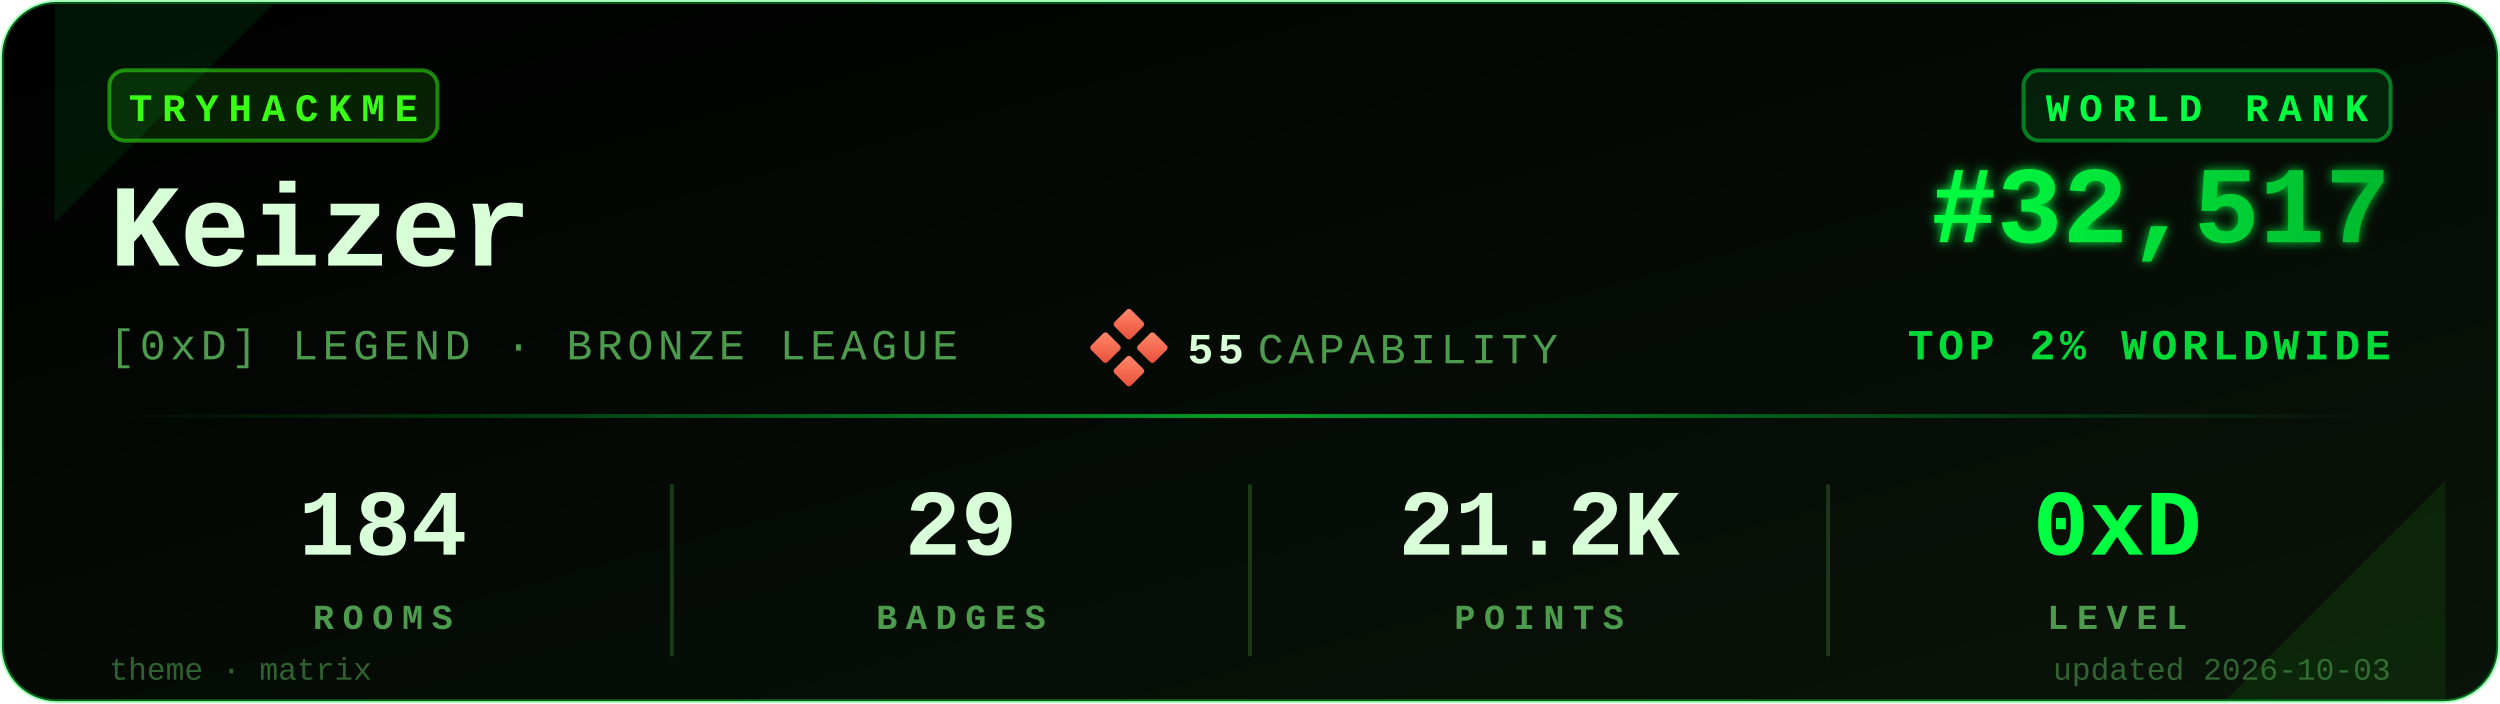
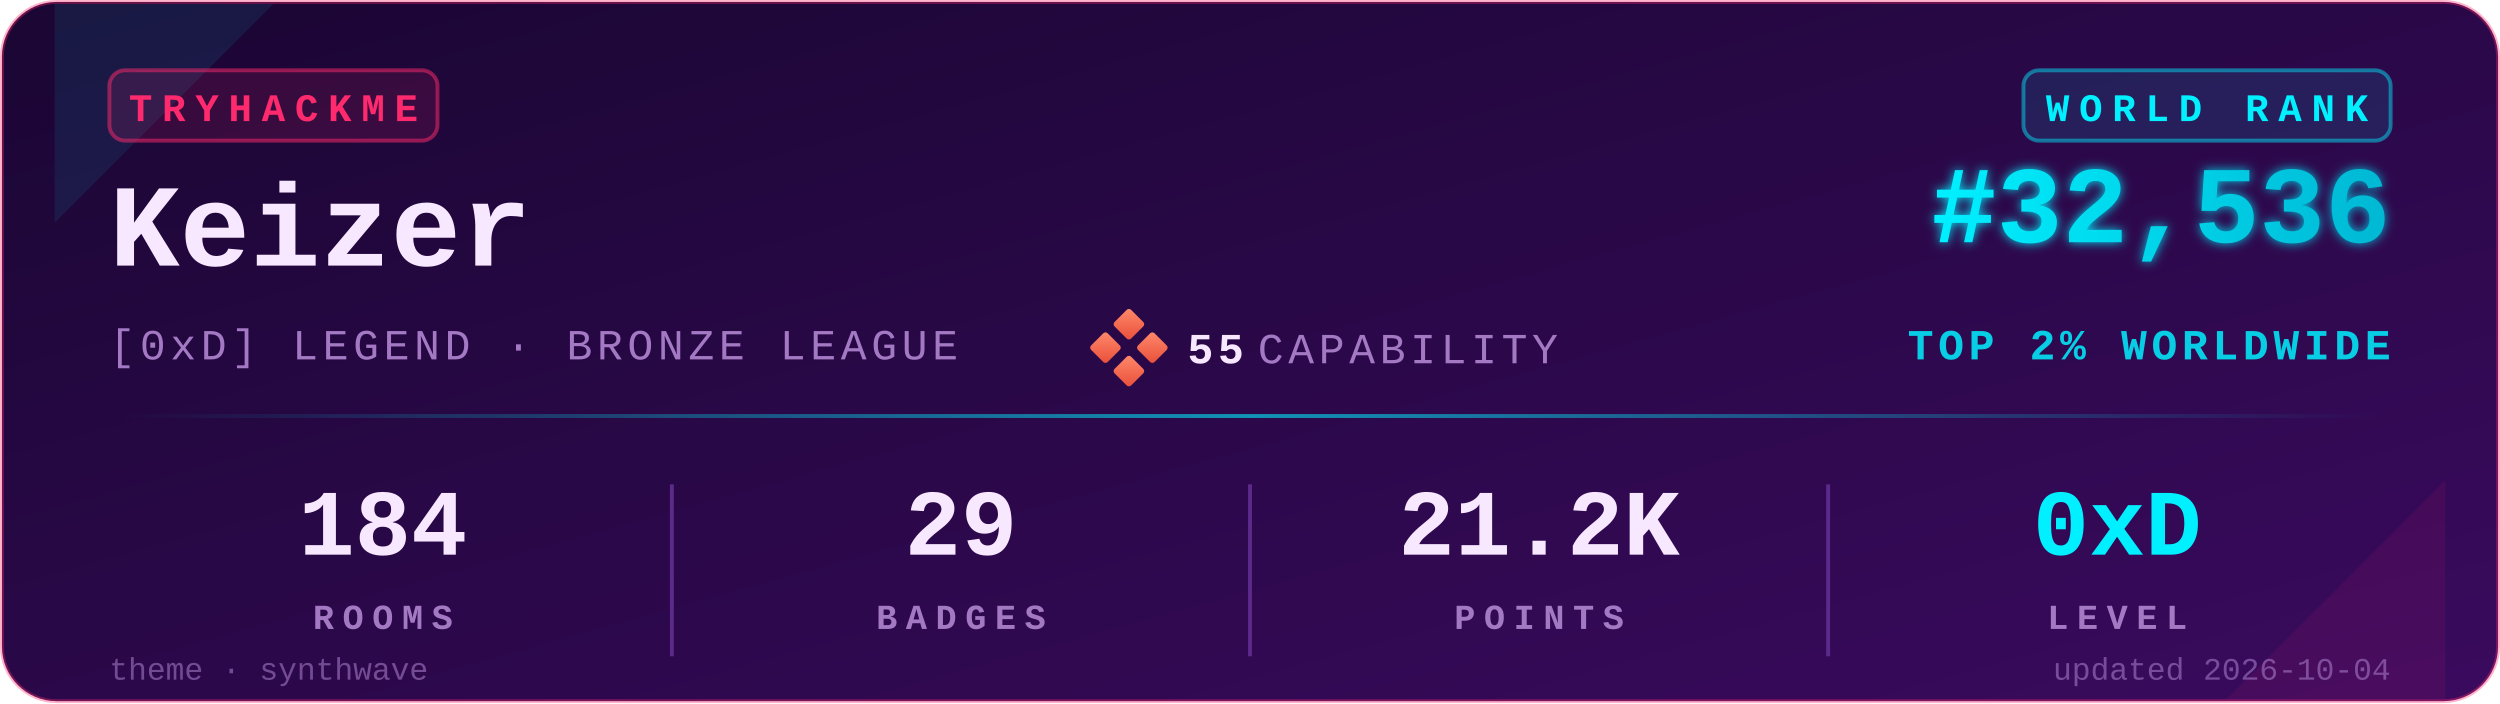
<svg xmlns="http://www.w3.org/2000/svg" viewBox="0 0 640 180" width="640" height="180" role="img" aria-label="TryHackMe stats for Keizer">
  <defs>
    <linearGradient id="bgGrad" x1="0" y1="0" x2="1" y2="1">
-       <stop offset="0%" stop-color="#000000" />
-       <stop offset="100%" stop-color="#0a140a" />
+       <stop offset="0%" stop-color="#1a0633" />
+       <stop offset="100%" stop-color="#3a0a5e" />
    </linearGradient>
    <linearGradient id="rankGrad" x1="0" y1="0" x2="1" y2="0">
-       <stop offset="0%" stop-color="#00FF41" />
-       <stop offset="100%" stop-color="#00B82E" />
+       <stop offset="0%" stop-color="#00F0FF" />
+       <stop offset="100%" stop-color="#00B8D4" />
    </linearGradient>
    <linearGradient id="accentGrad" x1="0" y1="0" x2="1" y2="0">
-       <stop offset="0%" stop-color="#00FF41" stop-opacity="0" />
-       <stop offset="50%" stop-color="#00FF41" stop-opacity="0.6" />
-       <stop offset="100%" stop-color="#00FF41" stop-opacity="0" />
+       <stop offset="0%" stop-color="#00F0FF" stop-opacity="0" />
+       <stop offset="50%" stop-color="#00F0FF" stop-opacity="0.6" />
+       <stop offset="100%" stop-color="#00F0FF" stop-opacity="0" />
    </linearGradient>
    <linearGradient id="capGrad" x1="0" y1="0" x2="1" y2="1">
      <stop offset="0%" stop-color="#ff8a6b" />
      <stop offset="100%" stop-color="#e94e3a" />
    </linearGradient>
    <filter id="glow" x="-20%" y="-20%" width="140%" height="140%">
      <feGaussianBlur stdDeviation="1.4" result="b" />
      <feMerge>
        <feMergeNode in="b" />
        <feMergeNode in="SourceGraphic" />
      </feMerge>
    </filter>
  </defs>
-   <rect x="0.5" y="0.5" width="639" height="179" rx="14" ry="14" fill="url(#bgGrad)" stroke="#00FF41" stroke-opacity="0.35" stroke-width="1" />
-   <path d="M 14,1 L 70,1 L 14,57 Z" fill="#00FF41" opacity="0.08" />
-   <path d="M 626,179 L 570,179 L 626,123 Z" fill="#39FF14" opacity="0.08" />
+   <rect x="0.5" y="0.5" width="639" height="179" rx="14" ry="14" fill="url(#bgGrad)" stroke="#FF2A6D" stroke-opacity="0.35" stroke-width="1" />
+   <path d="M 14,1 L 70,1 L 14,57 Z" fill="#00F0FF" opacity="0.08" />
+   <path d="M 626,179 L 570,179 L 626,123 Z" fill="#FF2A6D" opacity="0.08" />
  <g transform="translate(28,18)">
-     <rect x="0" y="0" width="84" height="18" rx="4" ry="4" fill="#39FF14" fill-opacity="0.12" stroke="#39FF14" stroke-opacity="0.5" />
-     <text x="42" y="13" fill="#39FF14" font-family="ui-monospace,'SF Mono','Menlo','Cascadia Code','Consolas','Liberation Mono',monospace" font-size="10" font-weight="700" letter-spacing="2.5" text-anchor="middle">TRYHACKME</text>
+     <rect x="0" y="0" width="84" height="18" rx="4" ry="4" fill="#FF2A6D" fill-opacity="0.12" stroke="#FF2A6D" stroke-opacity="0.5" />
+     <text x="42" y="13" fill="#FF2A6D" font-family="ui-monospace,'SF Mono','Menlo','Cascadia Code','Consolas','Liberation Mono',monospace" font-size="10" font-weight="700" letter-spacing="2.5" text-anchor="middle">TRYHACKME</text>
  </g>
-   <text x="28" y="68" fill="#D9FFD9" font-family="ui-monospace,'SF Mono','Menlo','Cascadia Code','Consolas','Liberation Mono',monospace" font-size="30" font-weight="700">Keizer</text>
-   <text x="28" y="92" fill="#4D9C4D" font-family="ui-monospace,'SF Mono','Menlo','Cascadia Code','Consolas','Liberation Mono',monospace" font-size="11" font-weight="500" letter-spacing="1.2">[0xD] LEGEND · BRONZE LEAGUE</text>
+   <text x="28" y="68" fill="#F8E8FF" font-family="ui-monospace,'SF Mono','Menlo','Cascadia Code','Consolas','Liberation Mono',monospace" font-size="30" font-weight="700">Keizer</text>
+   <text x="28" y="92" fill="#A479C4" font-family="ui-monospace,'SF Mono','Menlo','Cascadia Code','Consolas','Liberation Mono',monospace" font-size="11" font-weight="500" letter-spacing="1.2">[0xD] LEGEND · BRONZE LEAGUE</text>
  <g transform="translate(280,80)">
    <rect x="6" y="0" width="6" height="6" rx="0.8" fill="url(#capGrad)" transform="rotate(45 9 3)" />
    <rect x="0" y="6" width="6" height="6" rx="0.8" fill="url(#capGrad)" transform="rotate(45 3 9)" />
    <rect x="12" y="6" width="6" height="6" rx="0.8" fill="url(#capGrad)" transform="rotate(45 15 9)" />
    <rect x="6" y="12" width="6" height="6" rx="0.8" fill="url(#capGrad)" transform="rotate(45 9 15)" />
-     <text x="24" y="13" fill="#D9FFD9" font-family="ui-monospace,'SF Mono','Menlo','Cascadia Code','Consolas','Liberation Mono',monospace" font-size="11" font-weight="700" letter-spacing="1.2">55</text>
-     <text x="42" y="13" fill="#4D9C4D" font-family="ui-monospace,'SF Mono','Menlo','Cascadia Code','Consolas','Liberation Mono',monospace" font-size="11" font-weight="500" letter-spacing="1.2">CAPABILITY</text>
+     <text x="24" y="13" fill="#F8E8FF" font-family="ui-monospace,'SF Mono','Menlo','Cascadia Code','Consolas','Liberation Mono',monospace" font-size="11" font-weight="700" letter-spacing="1.2">55</text>
+     <text x="42" y="13" fill="#A479C4" font-family="ui-monospace,'SF Mono','Menlo','Cascadia Code','Consolas','Liberation Mono',monospace" font-size="11" font-weight="500" letter-spacing="1.2">CAPABILITY</text>
  </g>
  <g transform="translate(612,18)">
-     <rect x="-94" y="0" width="94" height="18" rx="4" ry="4" fill="#00FF41" fill-opacity="0.10" stroke="#00FF41" stroke-opacity="0.45" />
-     <text x="-47" y="13" fill="#00FF41" font-family="ui-monospace,'SF Mono','Menlo','Cascadia Code','Consolas','Liberation Mono',monospace" font-size="10" font-weight="700" letter-spacing="2.5" text-anchor="middle">WORLD RANK</text>
+     <rect x="-94" y="0" width="94" height="18" rx="4" ry="4" fill="#00F0FF" fill-opacity="0.10" stroke="#00F0FF" stroke-opacity="0.45" />
+     <text x="-47" y="13" fill="#00F0FF" font-family="ui-monospace,'SF Mono','Menlo','Cascadia Code','Consolas','Liberation Mono',monospace" font-size="10" font-weight="700" letter-spacing="2.5" text-anchor="middle">WORLD RANK</text>
  </g>
-   <text x="612" y="62" fill="url(#rankGrad)" font-family="ui-monospace,'SF Mono','Menlo','Cascadia Code','Consolas','Liberation Mono',monospace" font-size="28" font-weight="700" text-anchor="end" filter="url(#glow)">#32,517</text>
-   <text x="612" y="92" fill="#00FF41" fill-opacity="0.85" font-family="ui-monospace,'SF Mono','Menlo','Cascadia Code','Consolas','Liberation Mono',monospace" font-size="11" font-weight="600" letter-spacing="1.2" text-anchor="end">TOP 2% WORLDWIDE</text>
+   <text x="612" y="62" fill="url(#rankGrad)" font-family="ui-monospace,'SF Mono','Menlo','Cascadia Code','Consolas','Liberation Mono',monospace" font-size="28" font-weight="700" text-anchor="end" filter="url(#glow)">#32,536</text>
+   <text x="612" y="92" fill="#00F0FF" fill-opacity="0.85" font-family="ui-monospace,'SF Mono','Menlo','Cascadia Code','Consolas','Liberation Mono',monospace" font-size="11" font-weight="600" letter-spacing="1.2" text-anchor="end">TOP 2% WORLDWIDE</text>
  <rect x="28" y="106" width="584" height="1" fill="url(#accentGrad)" />
  <g font-family="ui-monospace,'SF Mono','Menlo','Cascadia Code','Consolas','Liberation Mono',monospace" text-anchor="middle">
-     <text x="98" y="142" fill="#D9FFD9" font-size="24" font-weight="700">184</text>
-     <text x="98" y="161" fill="#4D9C4D" font-size="9" font-weight="600" letter-spacing="2.2">ROOMS</text>
-     <text x="246" y="142" fill="#D9FFD9" font-size="24" font-weight="700">29</text>
-     <text x="246" y="161" fill="#4D9C4D" font-size="9" font-weight="600" letter-spacing="2.2">BADGES</text>
-     <text x="394" y="142" fill="#D9FFD9" font-size="24" font-weight="700">21.2K</text>
-     <text x="394" y="161" fill="#4D9C4D" font-size="9" font-weight="600" letter-spacing="2.2">POINTS</text>
-     <text x="542" y="142" fill="#00FF41" font-size="24" font-weight="700">0xD</text>
-     <text x="542" y="161" fill="#4D9C4D" font-size="9" font-weight="600" letter-spacing="2.2">LEVEL</text>
+     <text x="98" y="142" fill="#F8E8FF" font-size="24" font-weight="700">184</text>
+     <text x="98" y="161" fill="#A479C4" font-size="9" font-weight="600" letter-spacing="2.2">ROOMS</text>
+     <text x="246" y="142" fill="#F8E8FF" font-size="24" font-weight="700">29</text>
+     <text x="246" y="161" fill="#A479C4" font-size="9" font-weight="600" letter-spacing="2.2">BADGES</text>
+     <text x="394" y="142" fill="#F8E8FF" font-size="24" font-weight="700">21.2K</text>
+     <text x="394" y="161" fill="#A479C4" font-size="9" font-weight="600" letter-spacing="2.2">POINTS</text>
+     <text x="542" y="142" fill="#00F0FF" font-size="24" font-weight="700">0xD</text>
+     <text x="542" y="161" fill="#A479C4" font-size="9" font-weight="600" letter-spacing="2.2">LEVEL</text>
  </g>
-   <line x1="172" y1="124" x2="172" y2="168" stroke="#1a3a1a" stroke-width="1" />
-   <line x1="320" y1="124" x2="320" y2="168" stroke="#1a3a1a" stroke-width="1" />
-   <line x1="468" y1="124" x2="468" y2="168" stroke="#1a3a1a" stroke-width="1" />
-   <text x="28" y="174" fill="#4D9C4D" fill-opacity="0.6" font-family="ui-monospace,'SF Mono','Menlo','Cascadia Code','Consolas','Liberation Mono',monospace" font-size="8" font-weight="500">theme · matrix</text>
-   <text x="612" y="174" fill="#4D9C4D" fill-opacity="0.6" font-family="ui-monospace,'SF Mono','Menlo','Cascadia Code','Consolas','Liberation Mono',monospace" font-size="8" font-weight="500" text-anchor="end">updated 2026-10-03</text>
+   <line x1="172" y1="124" x2="172" y2="168" stroke="#5C2A8A" stroke-width="1" />
+   <line x1="320" y1="124" x2="320" y2="168" stroke="#5C2A8A" stroke-width="1" />
+   <line x1="468" y1="124" x2="468" y2="168" stroke="#5C2A8A" stroke-width="1" />
+   <text x="28" y="174" fill="#A479C4" fill-opacity="0.6" font-family="ui-monospace,'SF Mono','Menlo','Cascadia Code','Consolas','Liberation Mono',monospace" font-size="8" font-weight="500">theme · synthwave</text>
+   <text x="612" y="174" fill="#A479C4" fill-opacity="0.6" font-family="ui-monospace,'SF Mono','Menlo','Cascadia Code','Consolas','Liberation Mono',monospace" font-size="8" font-weight="500" text-anchor="end">updated 2026-10-04</text>
</svg>
